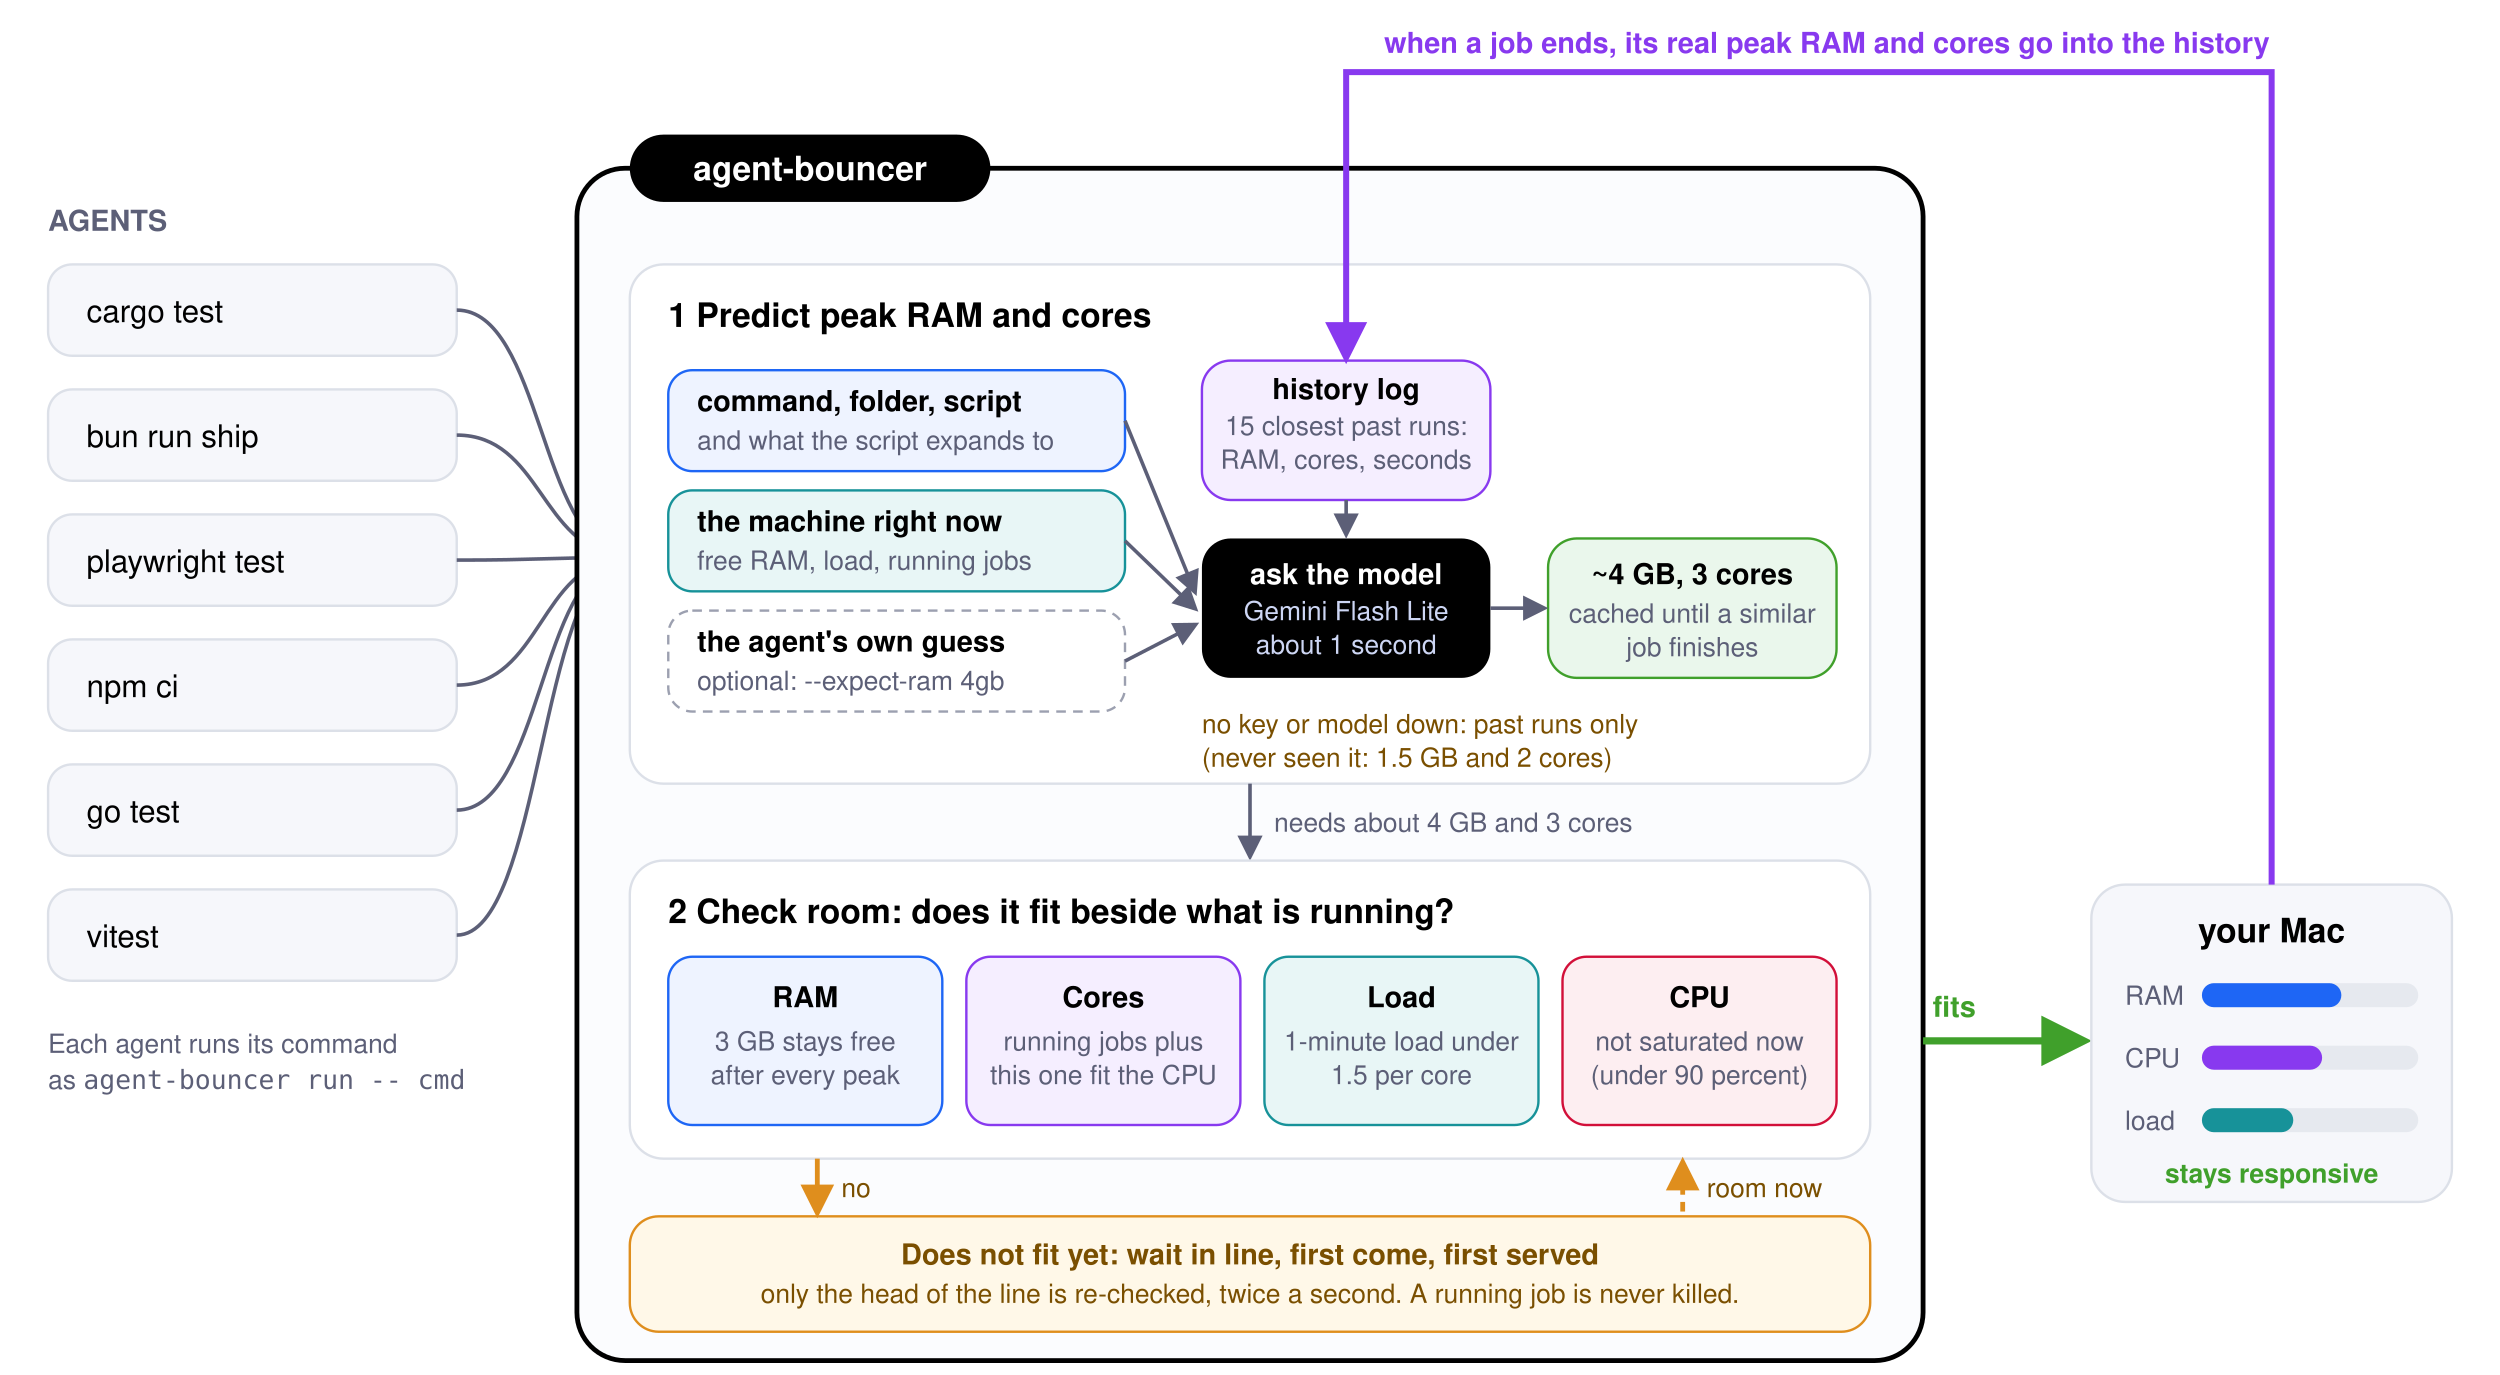
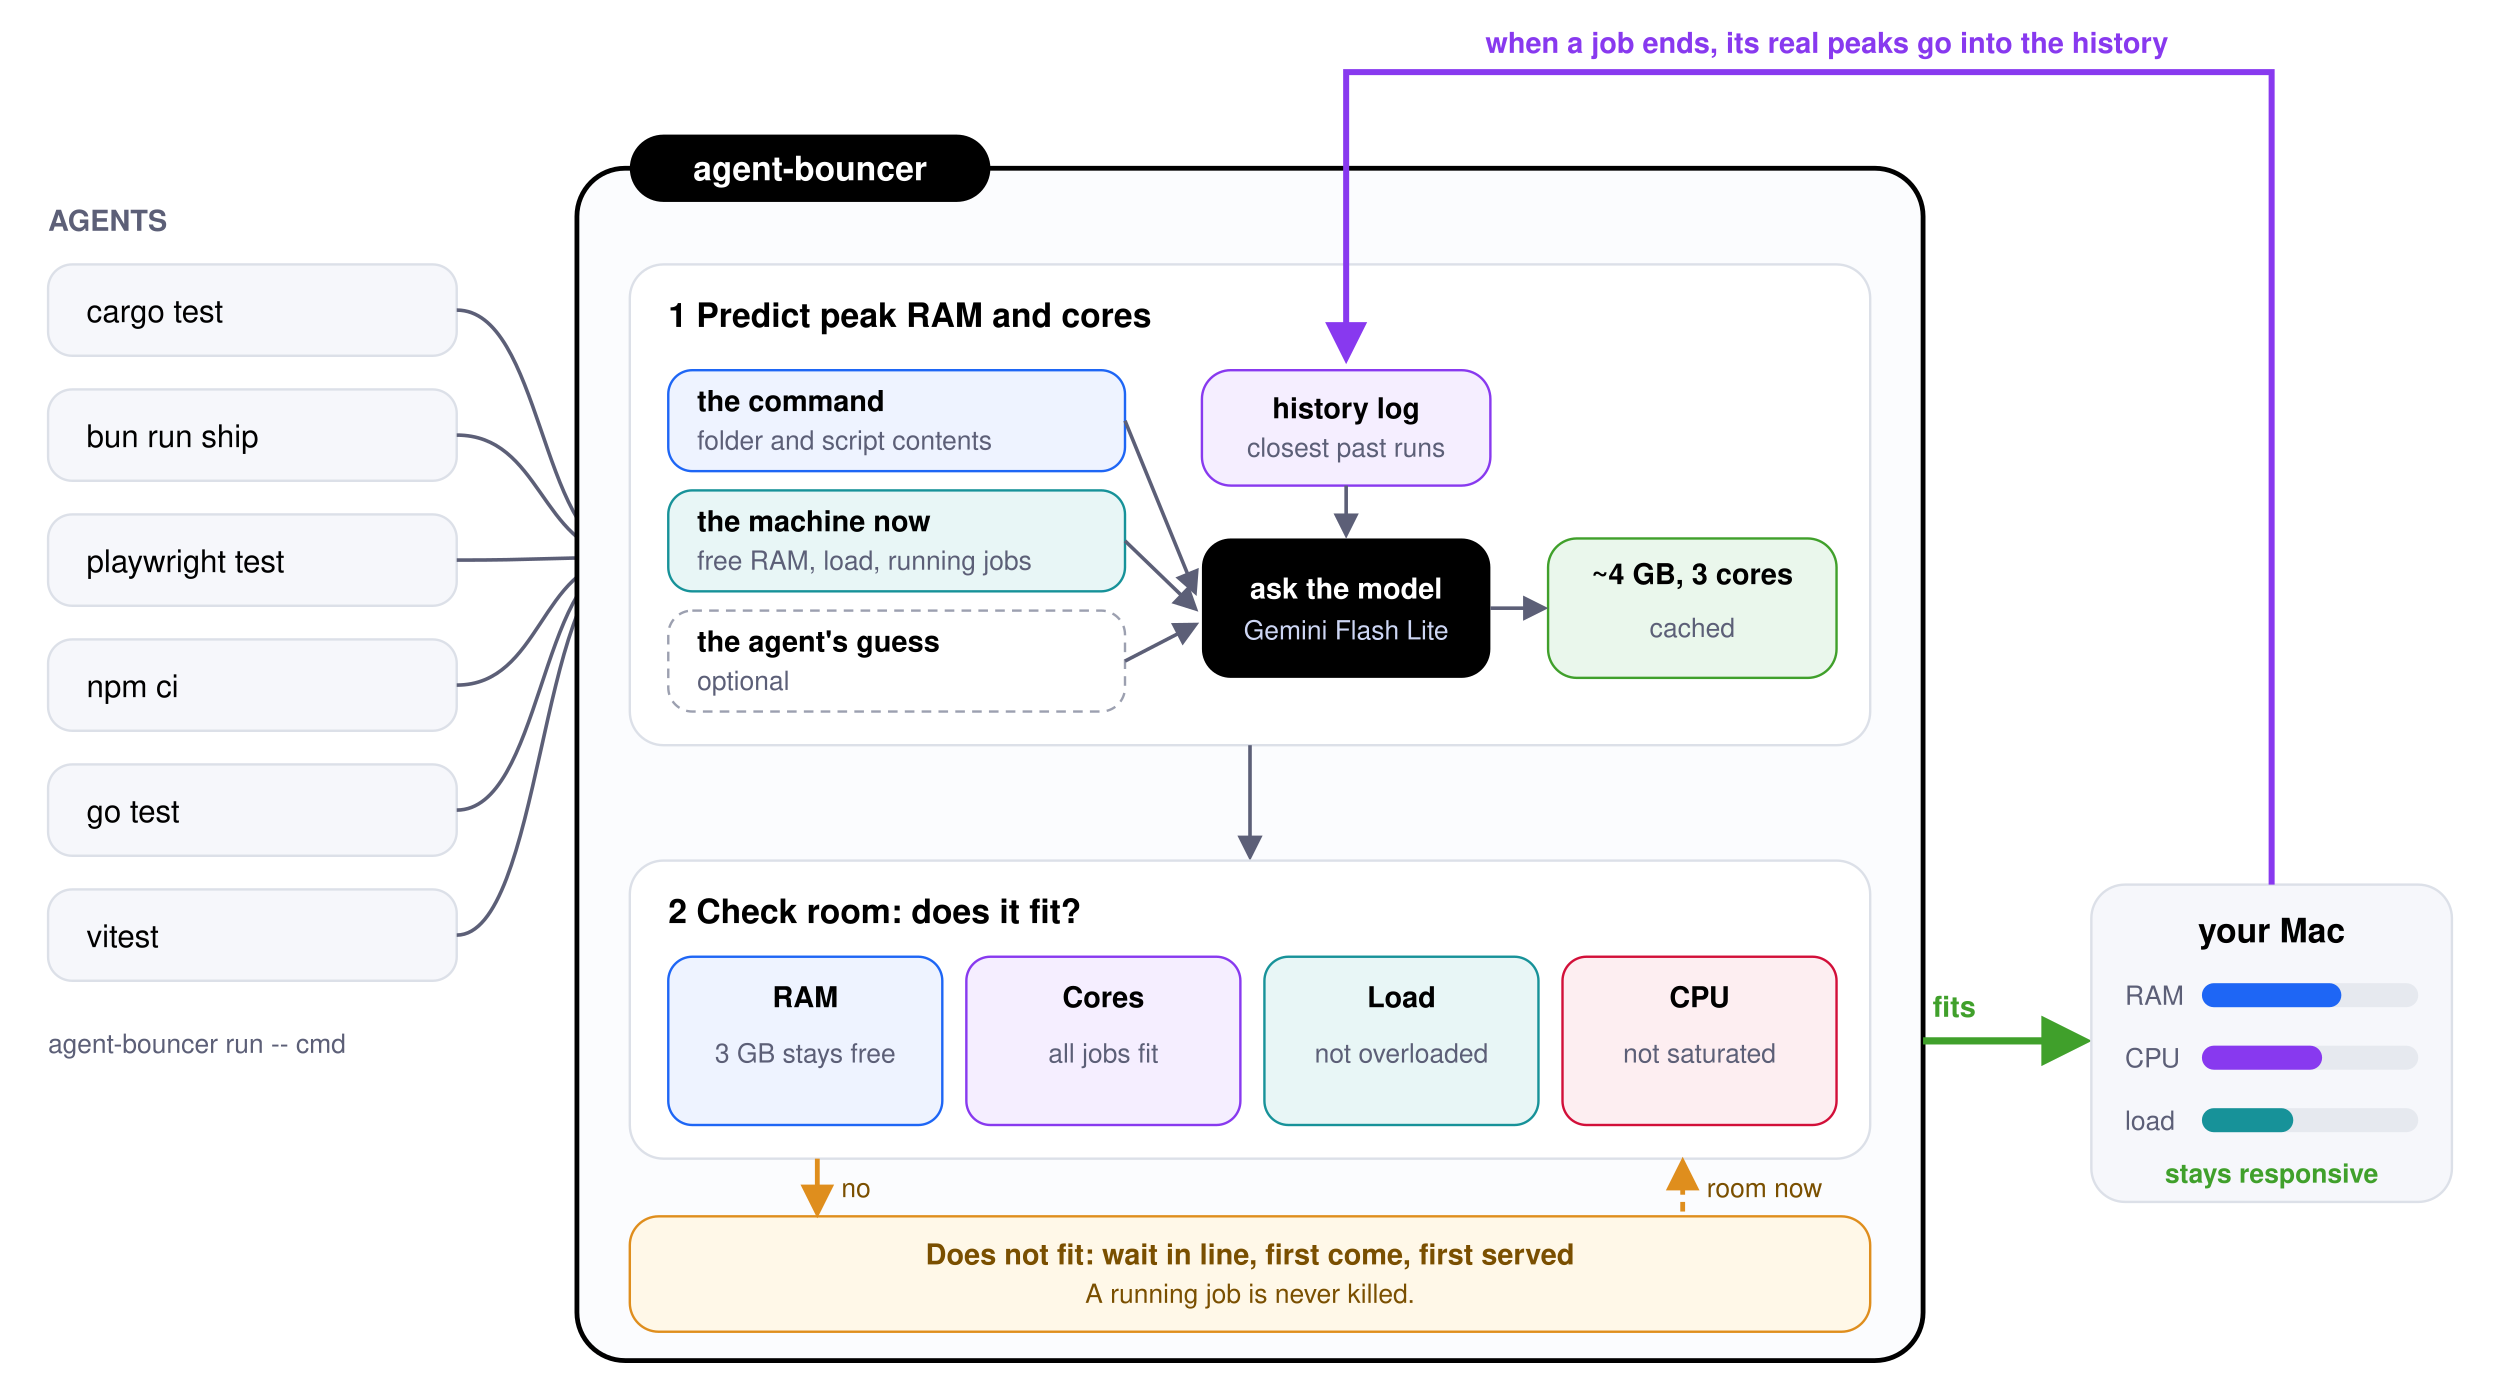
<svg xmlns="http://www.w3.org/2000/svg" viewBox="0 0 1040 572" width="1040" height="572" role="img" aria-label="Agents send jobs to agent-bouncer. It predicts each job's RAM and cores from past runs with a small model, checks the machine has room, then runs the job or makes it wait in line. Real peaks go back into the history.">
  <style>
    text { font-family: -apple-system, BlinkMacSystemFont, "Segoe UI", Helvetica, Arial, sans-serif; fill: #000; }
    .b { font-weight: 700; font-size: 12px; }
    .s { font-size: 11px; fill: #5c5f77; }
    .h { font-weight: 700; font-size: 14px; }
  </style>
  <defs>
    <marker id="ovg" viewBox="0 0 10 10" refX="8" refY="5" markerWidth="7" markerHeight="7" orient="auto">
      <path d="M0 0L10 5L0 10z" fill="#5c5f77" />
    </marker>
    <marker id="ovn" viewBox="0 0 10 10" refX="8" refY="5" markerWidth="7" markerHeight="7" orient="auto">
      <path d="M0 0L10 5L0 10z" fill="#40a02b" />
    </marker>
    <marker id="ova" viewBox="0 0 10 10" refX="8" refY="5" markerWidth="7" markerHeight="7" orient="auto">
      <path d="M0 0L10 5L0 10z" fill="#df8e1d" />
    </marker>
    <marker id="ovp" viewBox="0 0 10 10" refX="8" refY="5" markerWidth="7" markerHeight="7" orient="auto">
      <path d="M0 0L10 5L0 10z" fill="#8839ef" />
    </marker>
  </defs>
  <rect width="1040" height="572" fill="#fff" />
  <g transform="translate(0,46)">
    <text x="20" y="50" class="b" style="fill:#5c5f77">AGENTS</text>
    <g>
      <rect x="20" y="64" width="170" height="38" rx="10" fill="#f6f7fb" stroke="#dce0e8" />
      <text x="36" y="88" font-size="13">cargo test</text>
      <rect x="20" y="116" width="170" height="38" rx="10" fill="#f6f7fb" stroke="#dce0e8" />
      <text x="36" y="140" font-size="13">bun run ship</text>
      <rect x="20" y="168" width="170" height="38" rx="10" fill="#f6f7fb" stroke="#dce0e8" />
      <text x="36" y="192" font-size="13">playwright test</text>
      <rect x="20" y="220" width="170" height="38" rx="10" fill="#f6f7fb" stroke="#dce0e8" />
      <text x="36" y="244" font-size="13">npm ci</text>
      <rect x="20" y="272" width="170" height="38" rx="10" fill="#f6f7fb" stroke="#dce0e8" />
      <text x="36" y="296" font-size="13">go test</text>
      <rect x="20" y="324" width="170" height="38" rx="10" fill="#f6f7fb" stroke="#dce0e8" />
      <text x="36" y="348" font-size="13">vitest</text>
    </g>
    <g stroke="#5c5f77" stroke-width="1.5" fill="none" marker-end="url(#ovg)">
      <path d="M190 83 C225 83 225 180 258 184" />
      <path d="M190 135 C225 135 225 182 258 185" />
      <path d="M190 187 C225 187 225 186 258 186" />
      <path d="M190 239 C225 239 225 188 258 187" />
      <path d="M190 291 C225 291 225 190 258 188" />
      <path d="M190 343 C225 343 225 192 258 189" />
    </g>
-     <text x="20" y="392" class="s">Each agent runs its command</text>
-     <text x="20" y="407" class="s">as <tspan font-family="SF Mono, Menlo, monospace">agent-bouncer run -- cmd</tspan>
-     </text>
+     <text x="20" y="392" class="s" font-family="SF Mono, Menlo, monospace">agent-bouncer run -- cmd</text>
    <rect x="240" y="24" width="560" height="496" rx="20" fill="#fbfcfe" stroke="#000" stroke-width="2" />
    <rect x="262" y="10" width="150" height="28" rx="14" fill="#000" />
    <text x="337" y="29" text-anchor="middle" font-size="14" font-weight="700" style="fill:#fff">agent-bouncer</text>
-     <rect x="262" y="64" width="516" height="216" rx="14" fill="#fff" stroke="#dce0e8" />
+     <rect x="262" y="64" width="516" height="200" rx="14" fill="#fff" stroke="#dce0e8" />
    <text x="278" y="90" class="h">1  Predict peak RAM and cores</text>
    <rect x="278" y="108" width="190" height="42" rx="10" fill="#eef3ff" stroke="#1e66f5" />
-     <text x="290" y="125" class="b">command, folder, script</text>
-     <text x="290" y="141" class="s">and what the script expands to</text>
+     <text x="290" y="125" class="b">the command</text>
+     <text x="290" y="141" class="s">folder and script contents</text>
    <rect x="278" y="158" width="190" height="42" rx="10" fill="#e8f6f6" stroke="#179299" />
-     <text x="290" y="175" class="b">the machine right now</text>
+     <text x="290" y="175" class="b">the machine now</text>
    <text x="290" y="191" class="s">free RAM, load, running jobs</text>
    <rect x="278" y="208" width="190" height="42" rx="10" fill="#fff" stroke="#9ca0b0" stroke-dasharray="4 3" />
-     <text x="290" y="225" class="b">the agent's own guess</text>
-     <text x="290" y="241" class="s">optional: --expect-ram 4gb</text>
-     <rect x="500" y="104" width="120" height="58" rx="12" fill="#f5eeff" stroke="#8839ef" />
-     <text x="560" y="120" text-anchor="middle" class="b">history log</text>
-     <text x="560" y="135" text-anchor="middle" class="s">15 closest past runs:</text>
-     <text x="560" y="149" text-anchor="middle" class="s">RAM, cores, seconds</text>
+     <text x="290" y="225" class="b">the agent's guess</text>
+     <text x="290" y="241" class="s">optional</text>
+     <rect x="500" y="108" width="120" height="48" rx="12" fill="#f5eeff" stroke="#8839ef" />
+     <text x="560" y="128" text-anchor="middle" class="b">history log</text>
+     <text x="560" y="144" text-anchor="middle" class="s">closest past runs</text>
    <rect x="500" y="178" width="120" height="58" rx="12" fill="#000" />
-     <text x="560" y="197" text-anchor="middle" class="b" style="fill:#fff">ask the model</text>
-     <text x="560" y="212" text-anchor="middle" class="s" style="fill:#cdd6f4">Gemini Flash Lite</text>
-     <text x="560" y="226" text-anchor="middle" class="s" style="fill:#cdd6f4">about 1 second</text>
+     <text x="560" y="203" text-anchor="middle" class="b" style="fill:#fff">ask the model</text>
+     <text x="560" y="220" text-anchor="middle" class="s" style="fill:#cdd6f4">Gemini Flash Lite</text>
    <rect x="644" y="178" width="120" height="58" rx="12" fill="#eaf7ec" stroke="#40a02b" />
    <text x="704" y="197" text-anchor="middle" class="b">~4 GB, 3 cores</text>
-     <text x="704" y="213" text-anchor="middle" class="s">cached until a similar</text>
-     <text x="704" y="227" text-anchor="middle" class="s">job finishes</text>
+     <text x="704" y="219" text-anchor="middle" class="s">cached</text>
    <g stroke="#5c5f77" stroke-width="1.5" fill="none" marker-end="url(#ovg)">
      <path d="M468 129 L497 200" />
      <path d="M468 179 L497 207" />
      <path d="M468 229 L497 214" />
-       <path d="M560 162 L560 176" />
+       <path d="M560 156 L560 176" />
      <path d="M620 207 L642 207" />
-       <path d="M520 280 L520 310" />
+       <path d="M520 264 L520 310" />
    </g>
-     <text x="500" y="259" class="s" style="fill:#7a4f00">no key or model down: past runs only</text>
-     <text x="500" y="273" class="s" style="fill:#7a4f00">(never seen it: 1.5 GB and 2 cores)</text>
-     <text x="530" y="300" class="s">needs about 4 GB and 3 cores</text>
    <rect x="262" y="312" width="516" height="124" rx="14" fill="#fff" stroke="#dce0e8" />
-     <text x="278" y="338" class="h">2  Check room: does it fit beside what is running?</text>
+     <text x="278" y="338" class="h">2  Check room: does it fit?</text>
    <rect x="278" y="352" width="114" height="70" rx="10" fill="#eef3ff" stroke="#1e66f5" />
    <text x="335" y="373" text-anchor="middle" class="b">RAM</text>
-     <text x="335" y="391" text-anchor="middle" class="s">3 GB stays free</text>
-     <text x="335" y="405" text-anchor="middle" class="s">after every peak</text>
+     <text x="335" y="396" text-anchor="middle" class="s">3 GB stays free</text>
    <rect x="402" y="352" width="114" height="70" rx="10" fill="#f5eeff" stroke="#8839ef" />
    <text x="459" y="373" text-anchor="middle" class="b">Cores</text>
-     <text x="459" y="391" text-anchor="middle" class="s">running jobs plus</text>
-     <text x="459" y="405" text-anchor="middle" class="s">this one fit the CPU</text>
+     <text x="459" y="396" text-anchor="middle" class="s">all jobs fit</text>
    <rect x="526" y="352" width="114" height="70" rx="10" fill="#e8f6f6" stroke="#179299" />
    <text x="583" y="373" text-anchor="middle" class="b">Load</text>
-     <text x="583" y="391" text-anchor="middle" class="s">1-minute load under</text>
-     <text x="583" y="405" text-anchor="middle" class="s">1.5 per core</text>
+     <text x="583" y="396" text-anchor="middle" class="s">not overloaded</text>
    <rect x="650" y="352" width="114" height="70" rx="10" fill="#fdeef1" stroke="#d20f39" />
    <text x="707" y="373" text-anchor="middle" class="b">CPU</text>
-     <text x="707" y="391" text-anchor="middle" class="s">not saturated now</text>
-     <text x="707" y="405" text-anchor="middle" class="s">(under 90 percent)</text>
+     <text x="707" y="396" text-anchor="middle" class="s">not saturated</text>
    <rect x="262" y="460" width="516" height="48" rx="12" fill="#fff8e8" stroke="#df8e1d" />
-     <text x="520" y="480" text-anchor="middle" class="b" style="fill:#7a4f00">Does not fit yet: wait in line, first come, first served</text>
-     <text x="520" y="496" text-anchor="middle" class="s" style="fill:#7a4f00">only the head of the line is re-checked, twice a second. A running job is never killed.</text>
+     <text x="520" y="480" text-anchor="middle" class="b" style="fill:#7a4f00">Does not fit: wait in line, first come, first served</text>
+     <text x="520" y="496" text-anchor="middle" class="s" style="fill:#7a4f00">A running job is never killed.</text>
    <path d="M340 436 L340 458" stroke="#df8e1d" stroke-width="2" fill="none" marker-end="url(#ova)" />
    <text x="350" y="452" class="s" style="fill:#7a4f00">no</text>
    <path d="M700 458 L700 438" stroke="#df8e1d" stroke-width="2" stroke-dasharray="4 3" fill="none" marker-end="url(#ova)" />
    <text x="710" y="452" class="s" style="fill:#7a4f00">room now</text>
    <path d="M800 387 L866 387" stroke="#40a02b" stroke-width="3" fill="none" marker-end="url(#ovn)" />
    <text x="804" y="377" class="b" style="fill:#40a02b">fits</text>
    <rect x="870" y="322" width="150" height="132" rx="14" fill="#f6f7fb" stroke="#dce0e8" />
    <text x="945" y="346" text-anchor="middle" class="b" style="font-size:14px">your Mac</text>
    <text x="884" y="372" class="s">RAM</text>
    <rect x="916" y="363" width="90" height="10" rx="5" fill="#e6e9ef" />
    <rect x="916" y="363" width="58" height="10" rx="5" fill="#1e66f5" />
    <text x="884" y="398" class="s">CPU</text>
    <rect x="916" y="389" width="90" height="10" rx="5" fill="#e6e9ef" />
    <rect x="916" y="389" width="50" height="10" rx="5" fill="#8839ef" />
    <text x="884" y="424" class="s">load</text>
    <rect x="916" y="415" width="90" height="10" rx="5" fill="#e6e9ef" />
    <rect x="916" y="415" width="38" height="10" rx="5" fill="#179299" />
    <text x="945" y="446" text-anchor="middle" class="s" style="fill:#40a02b;font-weight:600">stays responsive</text>
    <path d="M945 322 L945 -16 L560 -16 L560 102" stroke="#8839ef" stroke-width="2.5" fill="none" marker-end="url(#ovp)" />
-     <text x="760" y="-24" text-anchor="middle" class="b" style="fill:#8839ef">when a job ends, its real peak RAM and cores go into the history</text>
+     <text x="760" y="-24" text-anchor="middle" class="b" style="fill:#8839ef">when a job ends, its real peaks go into the history</text>
  </g>
</svg>
